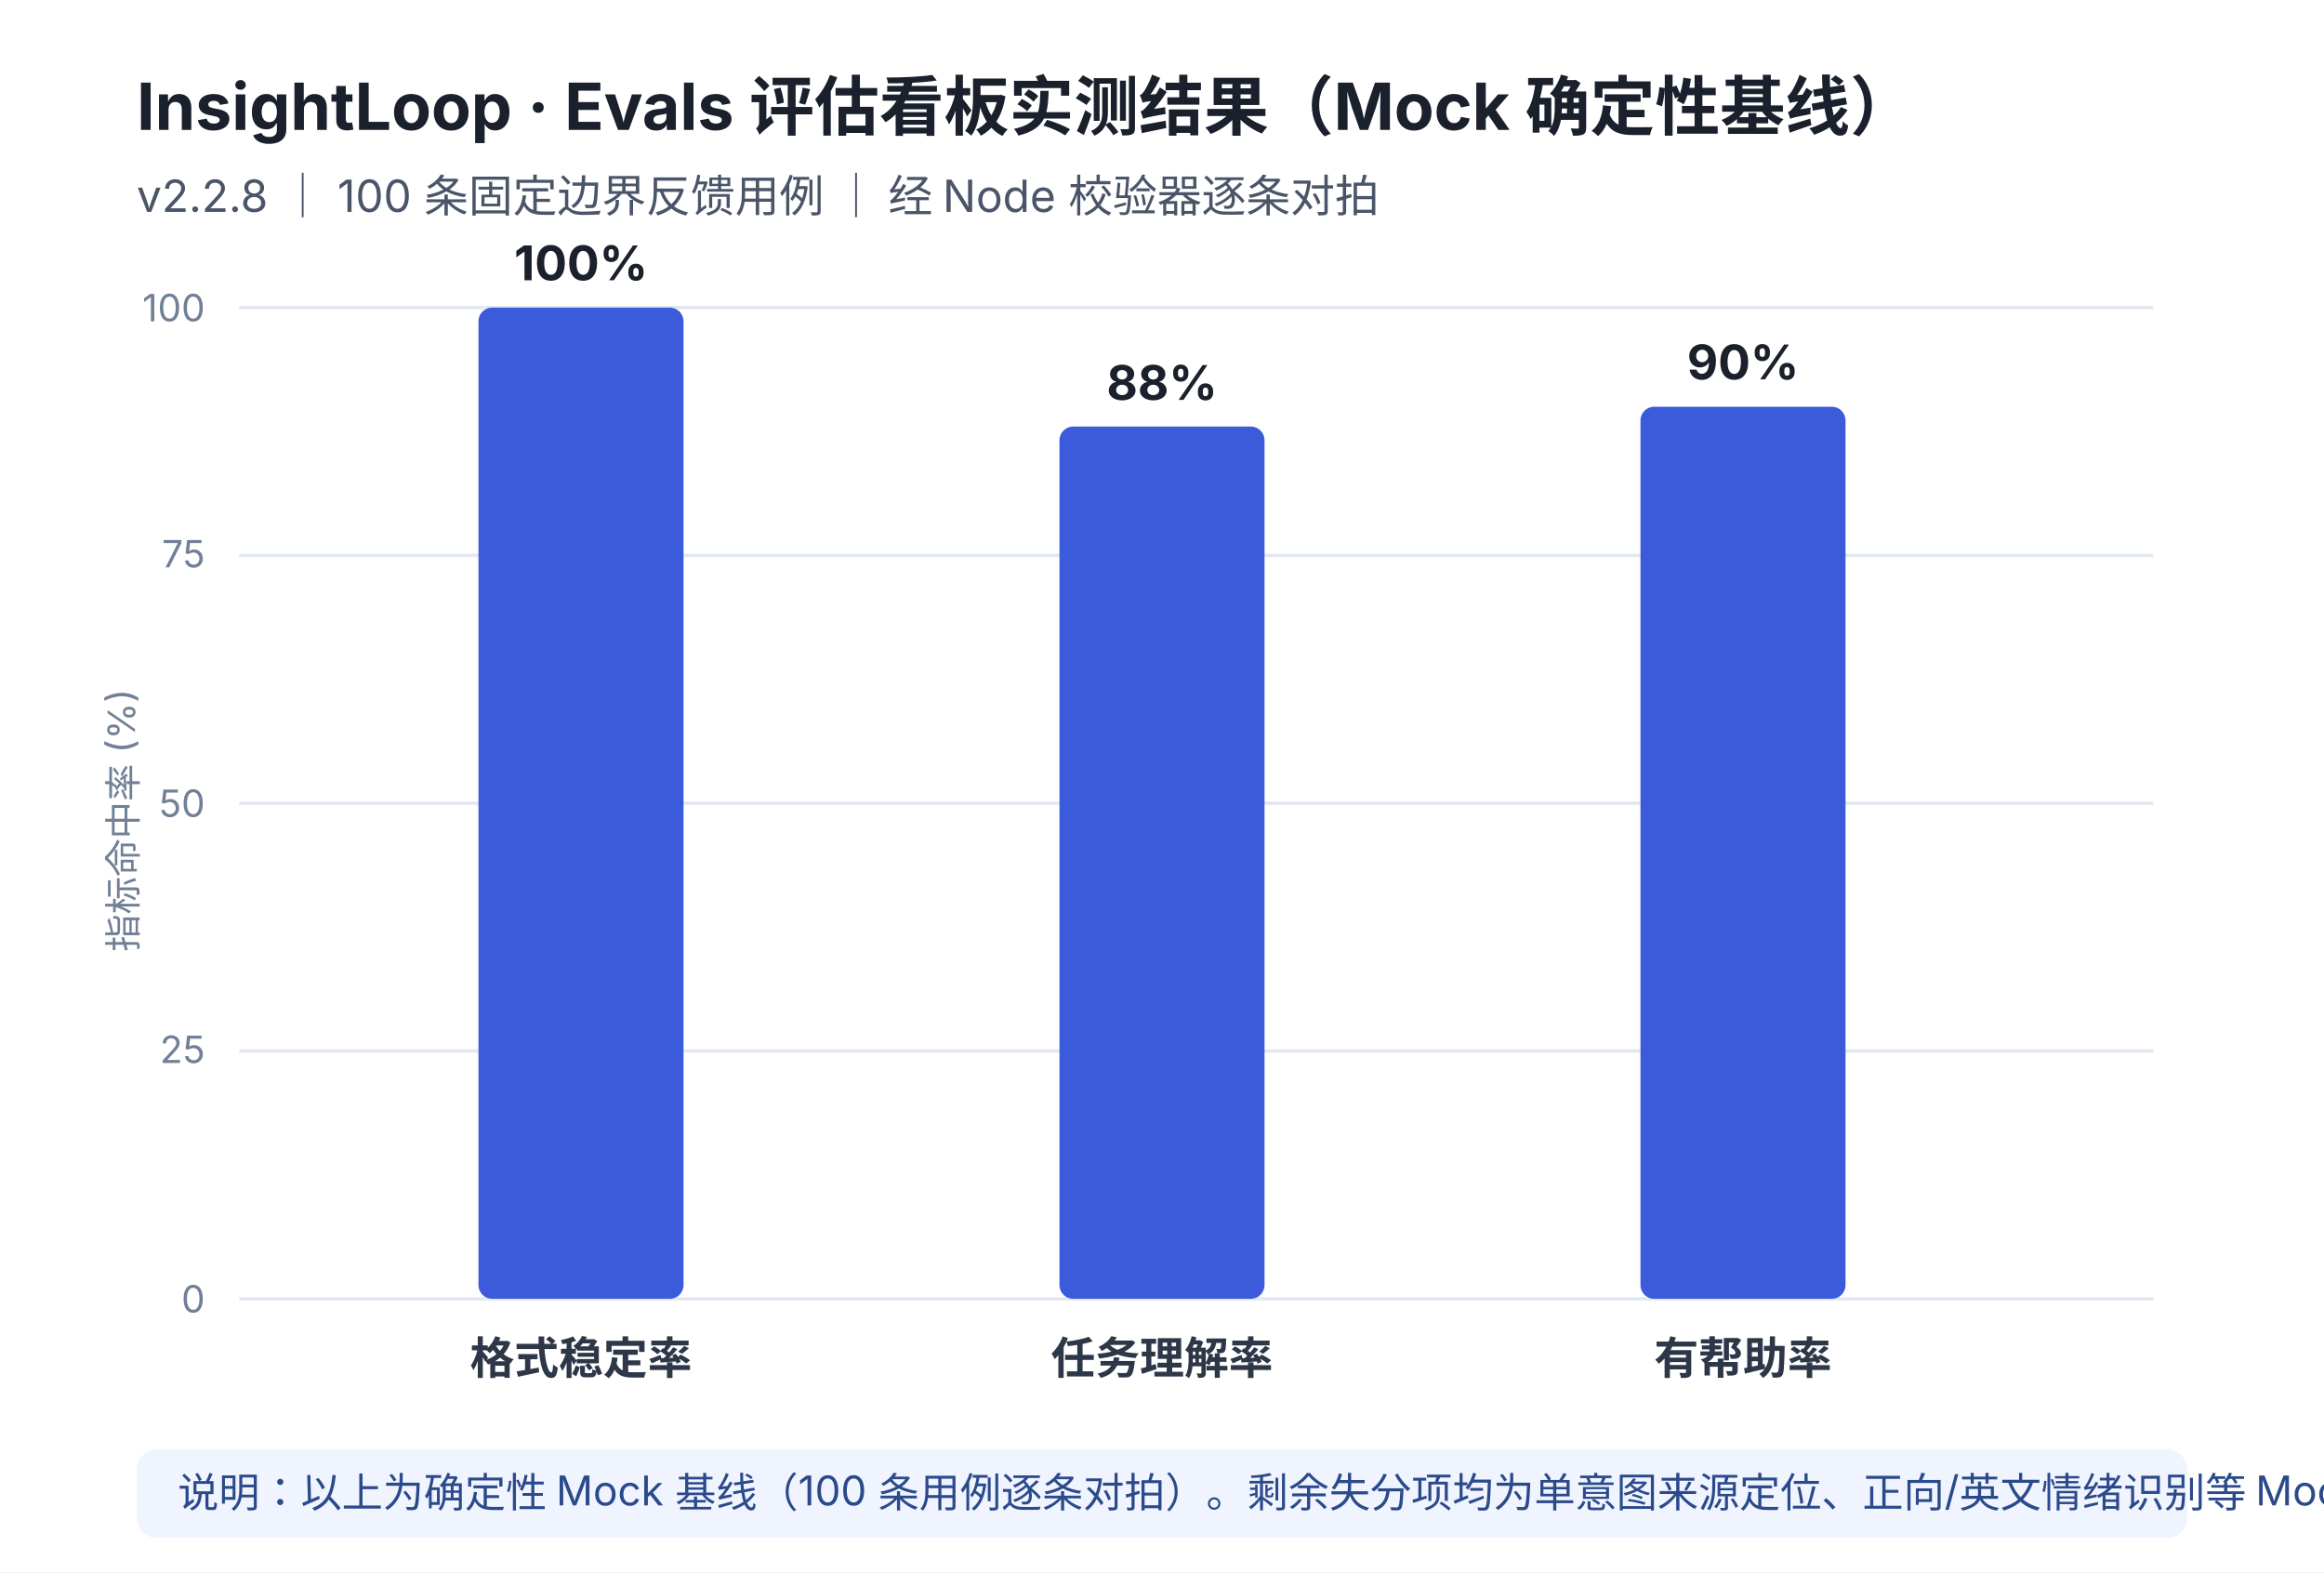
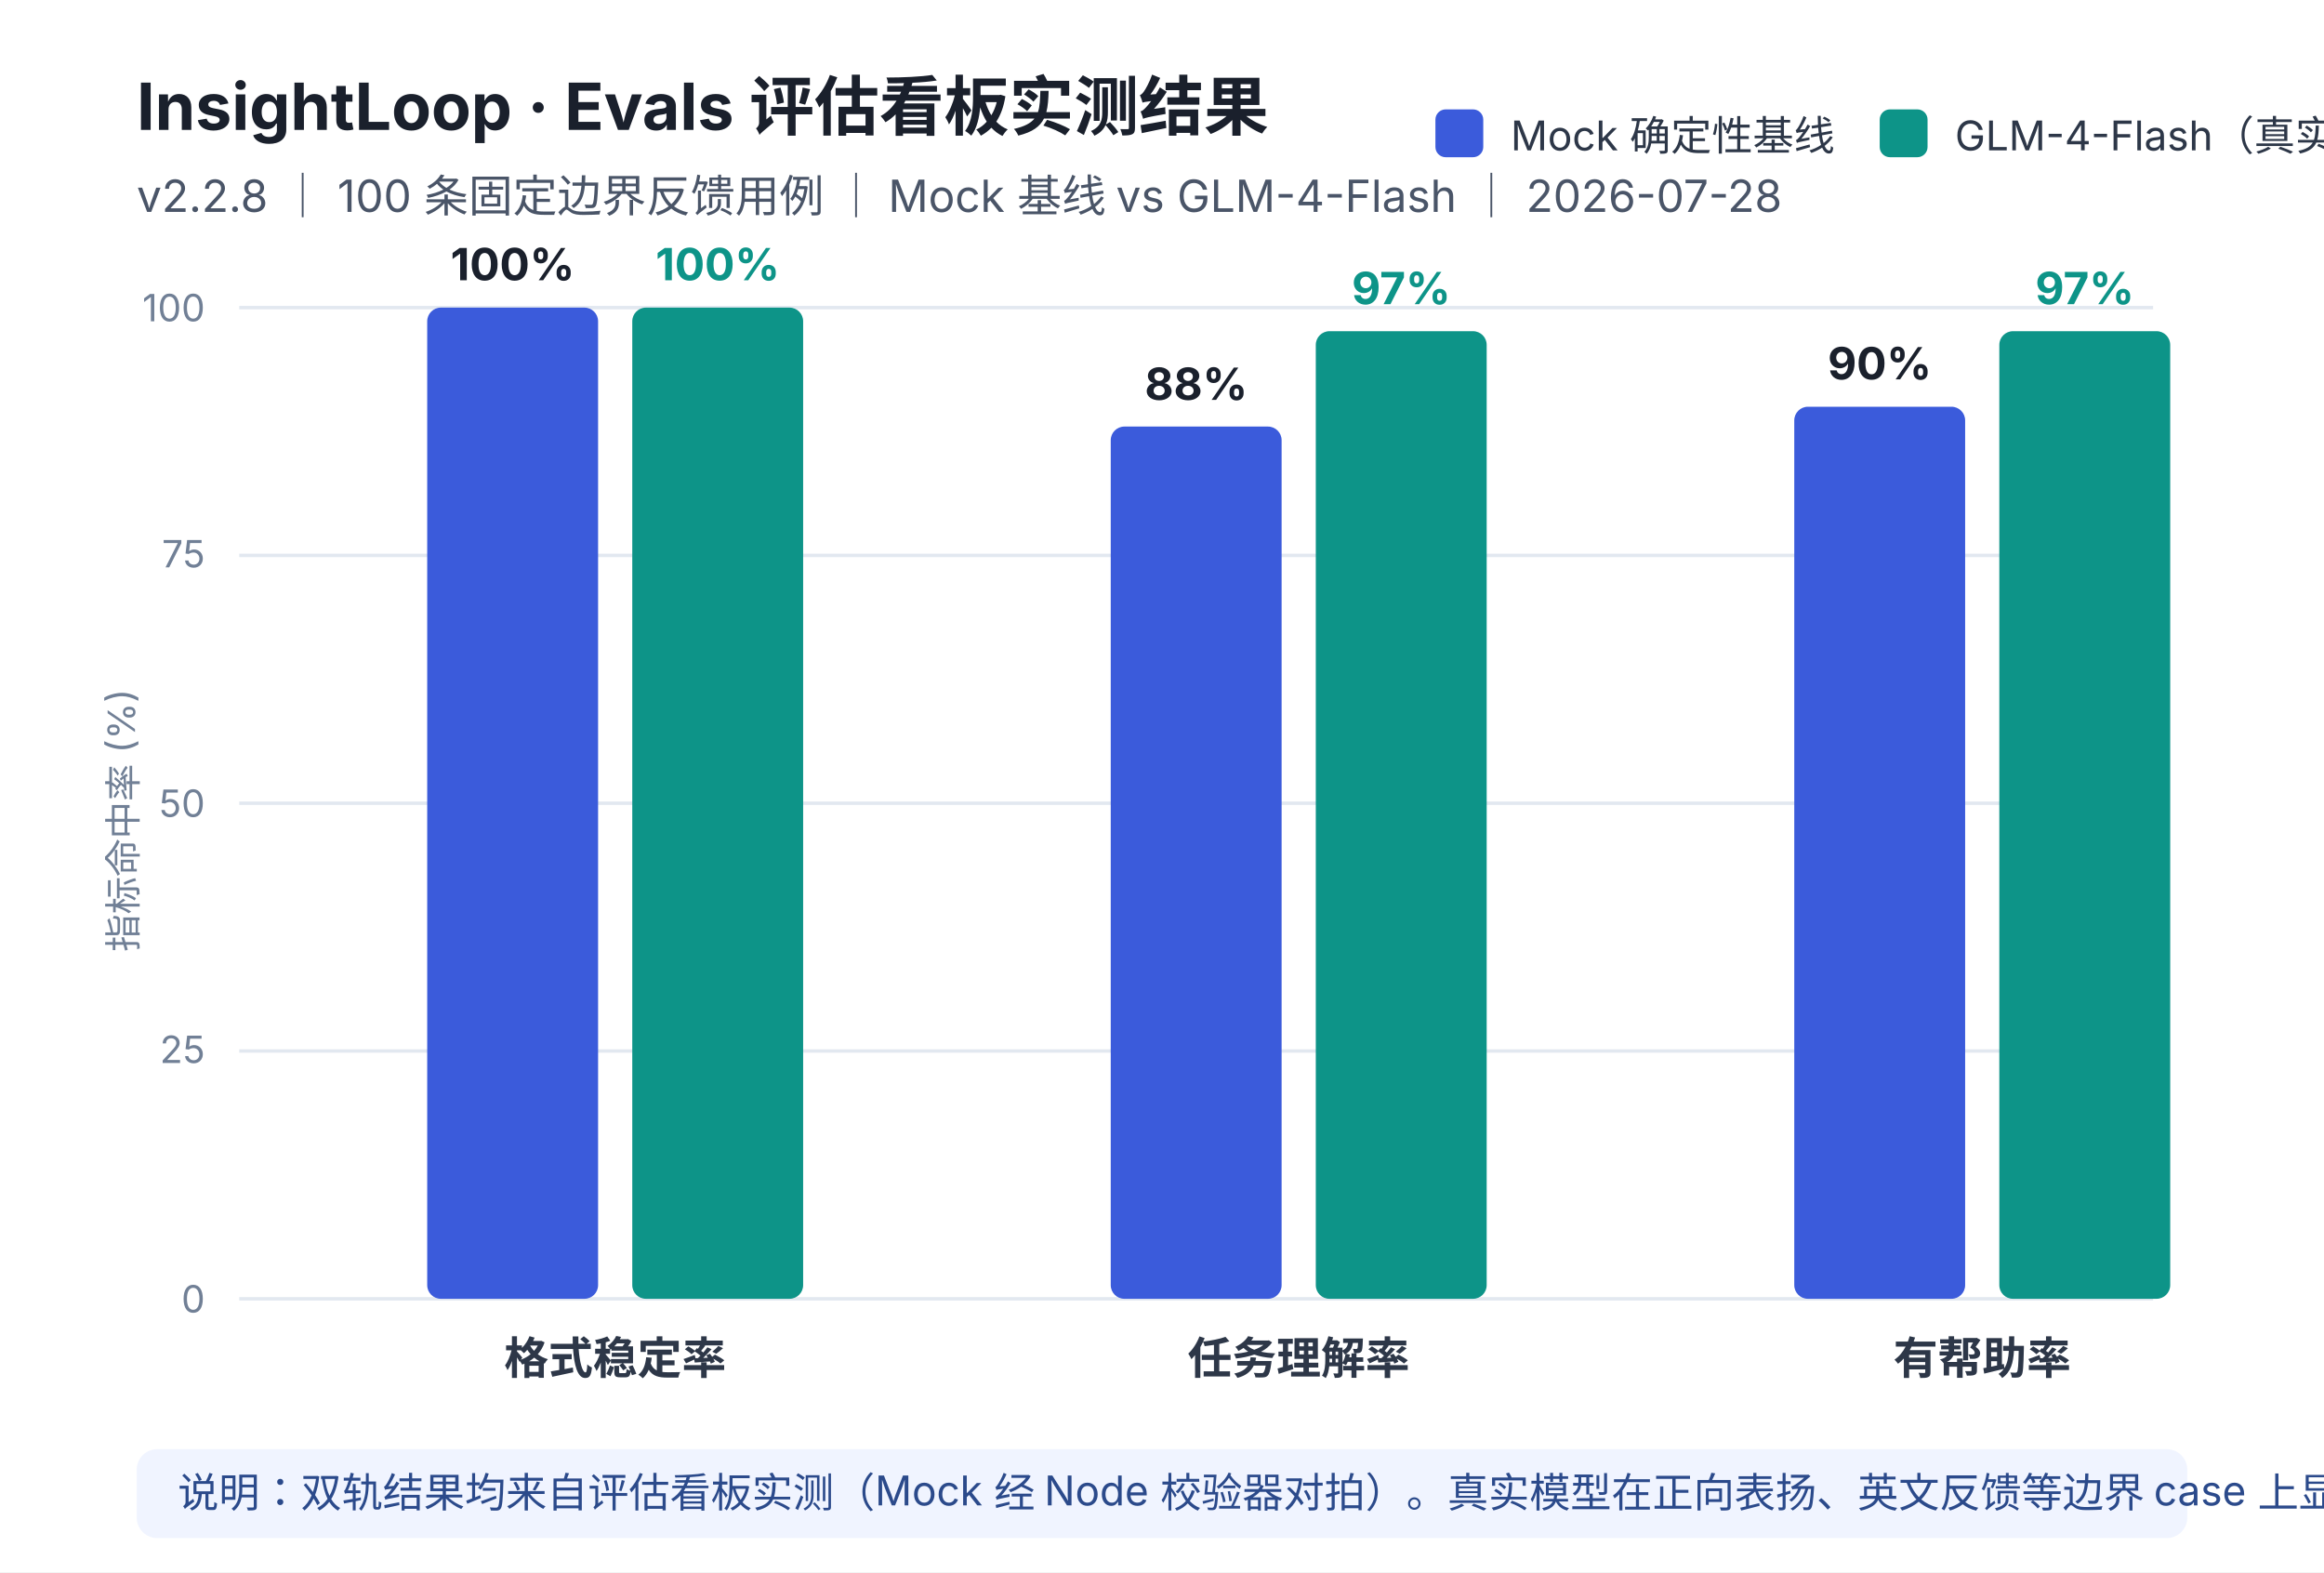
<svg xmlns="http://www.w3.org/2000/svg" width="680" height="460" viewBox="0 0 680 460" font-family="Noto Sans SC, -apple-system, Segoe UI, sans-serif">
  <rect width="680" height="460" fill="#FFFFFF" />
-   <text x="40" y="38" font-size="19" font-weight="700" fill="#1A202C">InsightLoop · Evals 评估看板实测结果（Mock 确定性基线）</text>
-   <text x="40" y="62" font-size="13" fill="#4A5568">v2.2.8 ｜ 100 条固定边界反馈用例 ｜ 经 Node 校验器逐条对拍</text>
+   <text x="40" y="38" font-size="19" font-weight="700" fill="#1A202C">InsightLoop · Evals 评估看板实测结果</text>
+   <text x="40" y="62" font-size="13" fill="#4A5568">v2.2.8 ｜ 100 条固定边界反馈用例 ｜ Mock 基线 vs GLM-4-Flash ｜ 2026-07-28</text>
+   <g transform="translate(420, 42)">
+     <rect x="0" y="-10" width="14" height="14" rx="3" fill="#3B5BDB" />
+     <text x="22" y="2" font-size="12" fill="#2D3748">Mock 确定性基线</text>
+     <rect x="130" y="-10" width="14" height="14" rx="3" fill="#0D9488" />
+     <text x="152" y="2" font-size="12" fill="#2D3748">GLM-4-Flash（真实）</text>
+   </g>
  <g stroke="#E2E8F0" stroke-width="1">
    <line x1="70" y1="380" x2="630" y2="380" />
    <line x1="70" y1="307.5" x2="630" y2="307.5" />
    <line x1="70" y1="235" x2="630" y2="235" />
    <line x1="70" y1="162.5" x2="630" y2="162.5" />
    <line x1="70" y1="90" x2="630" y2="90" />
  </g>
  <g font-size="11" fill="#718096" text-anchor="end">
    <text x="60" y="384">0</text>
    <text x="60" y="311">25</text>
    <text x="60" y="239">50</text>
    <text x="60" y="166">75</text>
    <text x="60" y="94">100</text>
  </g>
  <text x="40" y="240" font-size="11" fill="#718096" text-anchor="middle" transform="rotate(-90 40 240)">指标命中率 (%)</text>
-   <rect x="140" y="90" width="60" height="290" rx="4" fill="#3B5BDB" />
-   <text x="170" y="82" font-size="14" font-weight="700" fill="#1A202C" text-anchor="middle">100%</text>
-   <rect x="310" y="124.8" width="60" height="255.2" rx="4" fill="#3B5BDB" />
-   <text x="340" y="117" font-size="14" font-weight="700" fill="#1A202C" text-anchor="middle">88%</text>
-   <rect x="480" y="119" width="60" height="261" rx="4" fill="#3B5BDB" />
-   <text x="510" y="111" font-size="14" font-weight="700" fill="#1A202C" text-anchor="middle">90%</text>
+   <rect x="125" y="90" width="50" height="290" rx="4" fill="#3B5BDB" />
+   <rect x="185" y="90" width="50" height="290" rx="4" fill="#0D9488" />
+   <text x="150" y="82" font-size="13" font-weight="700" fill="#1A202C" text-anchor="middle">100%</text>
+   <text x="210" y="82" font-size="13" font-weight="700" fill="#0D9488" text-anchor="middle">100%</text>
+   <rect x="325" y="124.8" width="50" height="255.2" rx="4" fill="#3B5BDB" />
+   <rect x="385" y="96.9" width="50" height="283.1" rx="4" fill="#0D9488" />
+   <text x="350" y="117" font-size="13" font-weight="700" fill="#1A202C" text-anchor="middle">88%</text>
+   <text x="410" y="89" font-size="13" font-weight="700" fill="#0D9488" text-anchor="middle">97%</text>
+   <rect x="525" y="119" width="50" height="261" rx="4" fill="#3B5BDB" />
+   <rect x="585" y="96.9" width="50" height="283.1" rx="4" fill="#0D9488" />
+   <text x="550" y="111" font-size="13" font-weight="700" fill="#1A202C" text-anchor="middle">90%</text>
+   <text x="610" y="89" font-size="13" font-weight="700" fill="#0D9488" text-anchor="middle">97%</text>
  <g font-size="13" fill="#2D3748" text-anchor="middle" font-weight="600">
-     <text x="170" y="402">格式稳定率</text>
-     <text x="340" y="402">任务理解率</text>
-     <text x="510" y="402">有帮助率</text>
+     <text x="180" y="402">格式稳定率</text>
+     <text x="380" y="402">任务理解率</text>
+     <text x="580" y="402">有帮助率</text>
  </g>
  <rect x="40" y="424" width="600" height="26" rx="6" fill="#F0F4FF" />
-   <text x="52" y="441" font-size="12" fill="#2B4A8B">说明：以上为确定性 Mock 基线（100 条用例逐条对拍）。剩余失分项均为单意图来源定位、正向/英文情绪识别等 Mock 中文基线的已知盲区，接入真实模型后显著收敛；真实模型对比待重跑 Evals 看板确认。</text>
+   <text x="52" y="441" font-size="12" fill="#2B4A8B">说明：双轨结果均来自评估看板实测（Mock 经 Node 校验器对拍）。真实模型在正向表扬、英文反馈等边界 case 上显著收敛；表扬+建议混合、重复刷屏、部分中性建议等细语义场景仍有少量 miss，已逐条标注。</text>
</svg>
